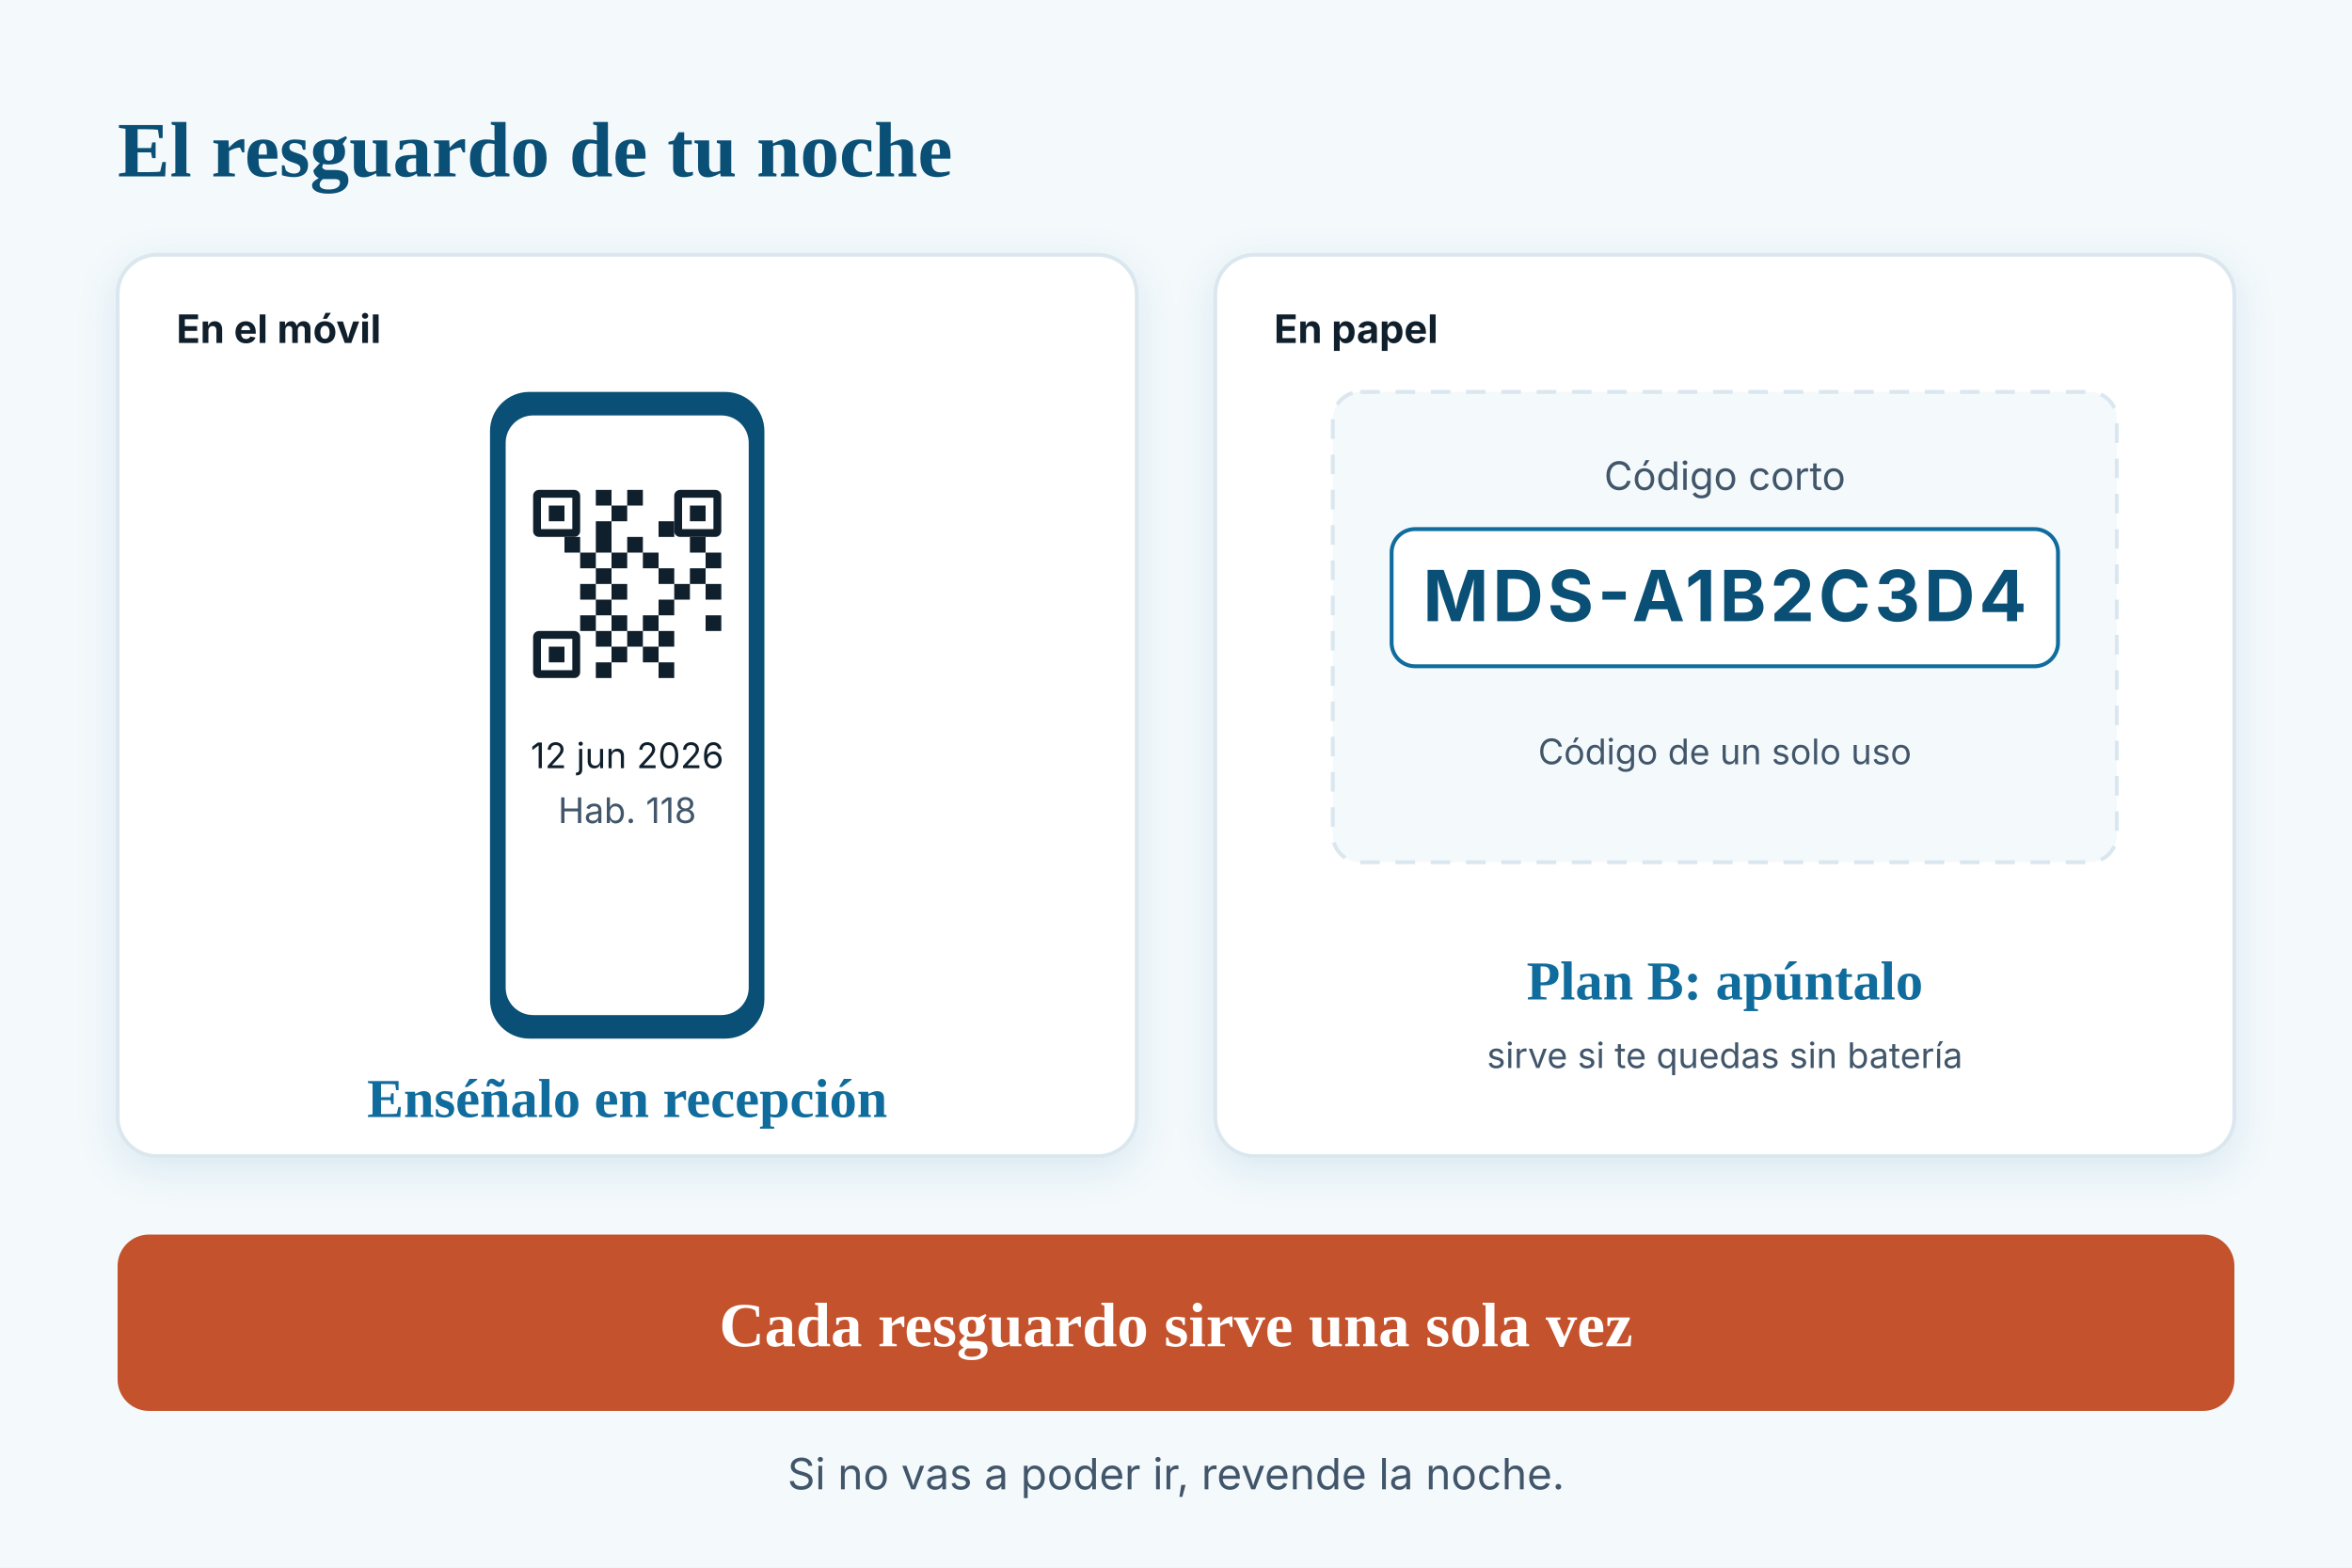
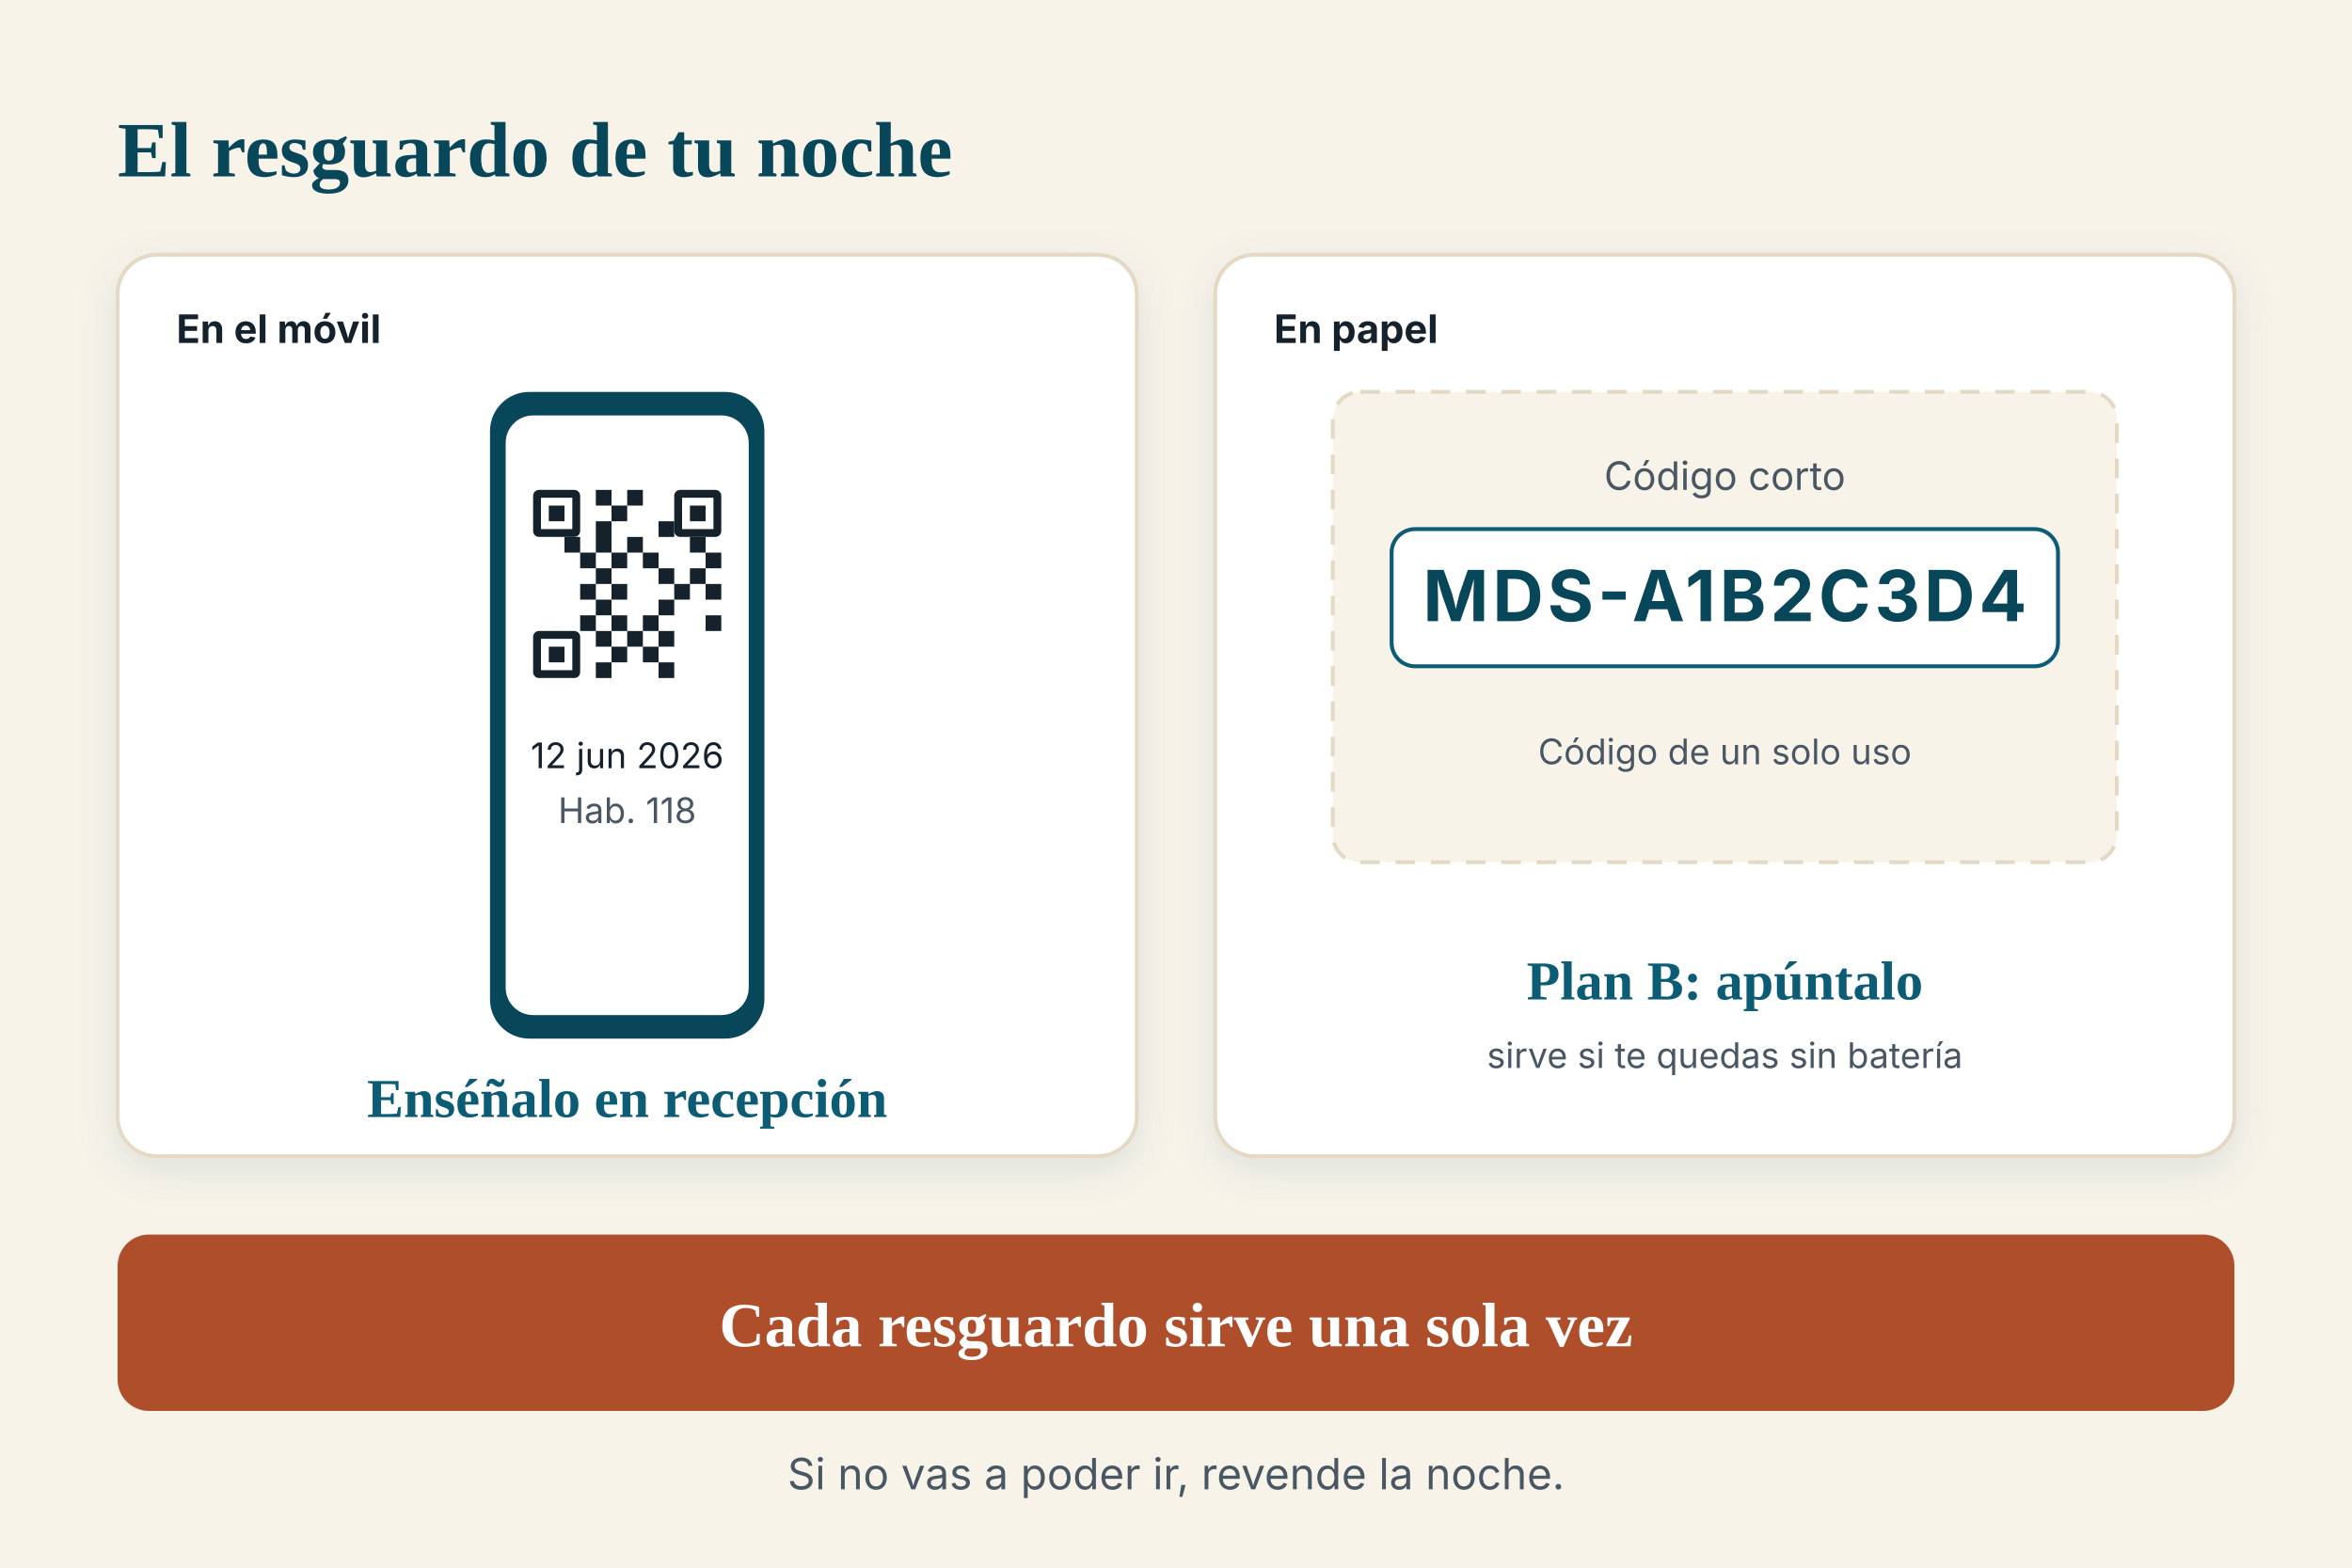
<svg xmlns="http://www.w3.org/2000/svg" viewBox="0 0 1200 800" width="1200" height="800" role="img" aria-labelledby="rq-titulo rq-desc">
  <defs>
    <filter id="rq-sombra" x="-10%" y="-10%" width="120%" height="130%">
-       <feDropShadow dx="0" dy="6" stdDeviation="10" flood-color="#0F6C9C" flood-opacity="0.12" />
+       <feDropShadow dx="0" dy="6" stdDeviation="10" flood-color="#0B5C74" flood-opacity="0.12" />
    </filter>
  </defs>
-   <rect x="0" y="0" width="1200" height="800" fill="#F4F9FC" />
-   <text x="60" y="90" font-family="Fraunces, Georgia, 'Times New Roman', serif" font-size="40" font-weight="700" fill="#0A4F75">El resguardo de tu noche</text>
+   <rect x="0" y="0" width="1200" height="800" fill="#F8F3E9" />
+   <text x="60" y="90" font-family="Fraunces, Georgia, 'Times New Roman', serif" font-size="40" font-weight="700" fill="#084659">El resguardo de tu noche</text>
  <g filter="url(#rq-sombra)">
-     <rect x="60" y="130" width="520" height="460" rx="20" fill="#FFFFFF" stroke="#DBE7EF" stroke-width="2" />
+     <rect x="60" y="130" width="520" height="460" rx="20" fill="#FFFFFF" stroke="#E4D9C5" stroke-width="2" />
  </g>
-   <text x="90" y="175" font-family="'Hanken Grotesk', system-ui, -apple-system, 'Segoe UI', sans-serif" font-size="20" font-weight="700" fill="#101F2C">En el móvil</text>
-   <rect x="250" y="200" width="140" height="330" rx="20" fill="#0A4F75" />
+   <text x="90" y="175" font-family="'Hanken Grotesk', system-ui, -apple-system, 'Segoe UI', sans-serif" font-size="20" font-weight="700" fill="#15222C">En el móvil</text>
+   <rect x="250" y="200" width="140" height="330" rx="20" fill="#084659" />
  <rect x="258" y="212" width="124" height="306" rx="14" fill="#FFFFFF" />
-   <g fill="#101F2C">
+   <g fill="#15222C">
    <rect x="272" y="250" width="24" height="24" rx="3" />
    <rect x="276" y="254" width="16" height="16" fill="#FFFFFF" />
    <rect x="280" y="258" width="8" height="8" />
    <rect x="344" y="250" width="24" height="24" rx="3" />
    <rect x="348" y="254" width="16" height="16" fill="#FFFFFF" />
    <rect x="352" y="258" width="8" height="8" />
    <rect x="272" y="322" width="24" height="24" rx="3" />
    <rect x="276" y="326" width="16" height="16" fill="#FFFFFF" />
    <rect x="280" y="330" width="8" height="8" />
    <path d="M304 250h8v8h-8zM320 250h8v8h-8zM312 258h8v8h-8zM304 266h8v8h-8zM336 266h8v8h-8zM288 274h8v8h-8zM304 274h8v8h-8zM320 274h8v8h-8zM352 274h8v8h-8zM296 282h8v8h-8zM312 282h8v8h-8zM328 282h8v8h-8zM360 282h8v8h-8zM304 290h8v8h-8zM336 290h8v8h-8zM352 290h8v8h-8zM296 298h8v8h-8zM312 298h8v8h-8zM344 298h8v8h-8zM360 298h8v8h-8zM304 306h8v8h-8zM336 306h8v8h-8zM296 314h8v8h-8zM312 314h8v8h-8zM328 314h8v8h-8zM360 314h8v8h-8zM304 322h8v8h-8zM320 322h8v8h-8zM336 322h8v8h-8zM312 330h8v8h-8zM328 330h8v8h-8zM304 338h8v8h-8zM336 338h8v8h-8z" />
  </g>
-   <text x="320" y="392" text-anchor="middle" font-family="'Hanken Grotesk', system-ui, -apple-system, 'Segoe UI', sans-serif" font-size="18" fill="#101F2C">12 jun 2026</text>
-   <text x="320" y="420" text-anchor="middle" font-family="'Hanken Grotesk', system-ui, -apple-system, 'Segoe UI', sans-serif" font-size="18" fill="#41566A">Hab. 118</text>
-   <text x="320" y="570" text-anchor="middle" font-family="Fraunces, Georgia, 'Times New Roman', serif" font-size="28" font-weight="700" fill="#0F6C9C" textLength="330" lengthAdjust="spacingAndGlyphs">Enséñalo en recepción</text>
+   <text x="320" y="392" text-anchor="middle" font-family="'Hanken Grotesk', system-ui, -apple-system, 'Segoe UI', sans-serif" font-size="18" fill="#15222C">12 jun 2026</text>
+   <text x="320" y="420" text-anchor="middle" font-family="'Hanken Grotesk', system-ui, -apple-system, 'Segoe UI', sans-serif" font-size="18" fill="#495764">Hab. 118</text>
+   <text x="320" y="570" text-anchor="middle" font-family="Fraunces, Georgia, 'Times New Roman', serif" font-size="28" font-weight="700" fill="#0B5C74" textLength="330" lengthAdjust="spacingAndGlyphs">Enséñalo en recepción</text>
  <g filter="url(#rq-sombra)">
-     <rect x="620" y="130" width="520" height="460" rx="20" fill="#FFFFFF" stroke="#DBE7EF" stroke-width="2" />
+     <rect x="620" y="130" width="520" height="460" rx="20" fill="#FFFFFF" stroke="#E4D9C5" stroke-width="2" />
  </g>
-   <text x="650" y="175" font-family="'Hanken Grotesk', system-ui, -apple-system, 'Segoe UI', sans-serif" font-size="20" font-weight="700" fill="#101F2C">En papel</text>
-   <rect x="680" y="200" width="400" height="240" rx="14" fill="#F4F9FC" stroke="#DBE7EF" stroke-width="2" stroke-dasharray="10 8" />
-   <text x="880" y="250" text-anchor="middle" font-family="'Hanken Grotesk', system-ui, -apple-system, 'Segoe UI', sans-serif" font-size="20" fill="#41566A">Código corto</text>
-   <rect x="710" y="270" width="340" height="70" rx="12" fill="#FFFFFF" stroke="#0F6C9C" stroke-width="2" />
-   <text x="880" y="317" text-anchor="middle" font-family="'Hanken Grotesk', system-ui, -apple-system, 'Segoe UI', sans-serif" font-size="36" font-weight="700" letter-spacing="2" fill="#0A4F75" textLength="290" lengthAdjust="spacingAndGlyphs">MDS-A1B2C3D4</text>
-   <text x="880" y="390" text-anchor="middle" font-family="'Hanken Grotesk', system-ui, -apple-system, 'Segoe UI', sans-serif" font-size="18" fill="#41566A">Código de un solo uso</text>
-   <text x="880" y="510" text-anchor="middle" font-family="Fraunces, Georgia, 'Times New Roman', serif" font-size="28" font-weight="700" fill="#0F6C9C">Plan B: apúntalo</text>
-   <text x="880" y="545" text-anchor="middle" font-family="'Hanken Grotesk', system-ui, -apple-system, 'Segoe UI', sans-serif" font-size="18" fill="#41566A">sirve si te quedas sin batería</text>
-   <rect x="60" y="630" width="1080" height="90" rx="16" fill="#C4522C" />
+   <text x="650" y="175" font-family="'Hanken Grotesk', system-ui, -apple-system, 'Segoe UI', sans-serif" font-size="20" font-weight="700" fill="#15222C">En papel</text>
+   <rect x="680" y="200" width="400" height="240" rx="14" fill="#F8F3E9" stroke="#E4D9C5" stroke-width="2" stroke-dasharray="10 8" />
+   <text x="880" y="250" text-anchor="middle" font-family="'Hanken Grotesk', system-ui, -apple-system, 'Segoe UI', sans-serif" font-size="20" fill="#495764">Código corto</text>
+   <rect x="710" y="270" width="340" height="70" rx="12" fill="#FFFFFF" stroke="#0B5C74" stroke-width="2" />
+   <text x="880" y="317" text-anchor="middle" font-family="'Hanken Grotesk', system-ui, -apple-system, 'Segoe UI', sans-serif" font-size="36" font-weight="700" letter-spacing="2" fill="#084659" textLength="290" lengthAdjust="spacingAndGlyphs">MDS-A1B2C3D4</text>
+   <text x="880" y="390" text-anchor="middle" font-family="'Hanken Grotesk', system-ui, -apple-system, 'Segoe UI', sans-serif" font-size="18" fill="#495764">Código de un solo uso</text>
+   <text x="880" y="510" text-anchor="middle" font-family="Fraunces, Georgia, 'Times New Roman', serif" font-size="28" font-weight="700" fill="#0B5C74">Plan B: apúntalo</text>
+   <text x="880" y="545" text-anchor="middle" font-family="'Hanken Grotesk', system-ui, -apple-system, 'Segoe UI', sans-serif" font-size="18" fill="#495764">sirve si te quedas sin batería</text>
+   <rect x="60" y="630" width="1080" height="90" rx="16" fill="#AE4E2A" />
  <text x="600" y="687" text-anchor="middle" font-family="Fraunces, Georgia, 'Times New Roman', serif" font-size="32" font-weight="700" fill="#FFFFFF" textLength="620" lengthAdjust="spacingAndGlyphs">Cada resguardo sirve una sola vez</text>
-   <text x="600" y="760" text-anchor="middle" font-family="'Hanken Grotesk', system-ui, -apple-system, 'Segoe UI', sans-serif" font-size="22" fill="#41566A">Si no vas a poder ir, revende la noche.</text>
+   <text x="600" y="760" text-anchor="middle" font-family="'Hanken Grotesk', system-ui, -apple-system, 'Segoe UI', sans-serif" font-size="22" fill="#495764">Si no vas a poder ir, revende la noche.</text>
</svg>
